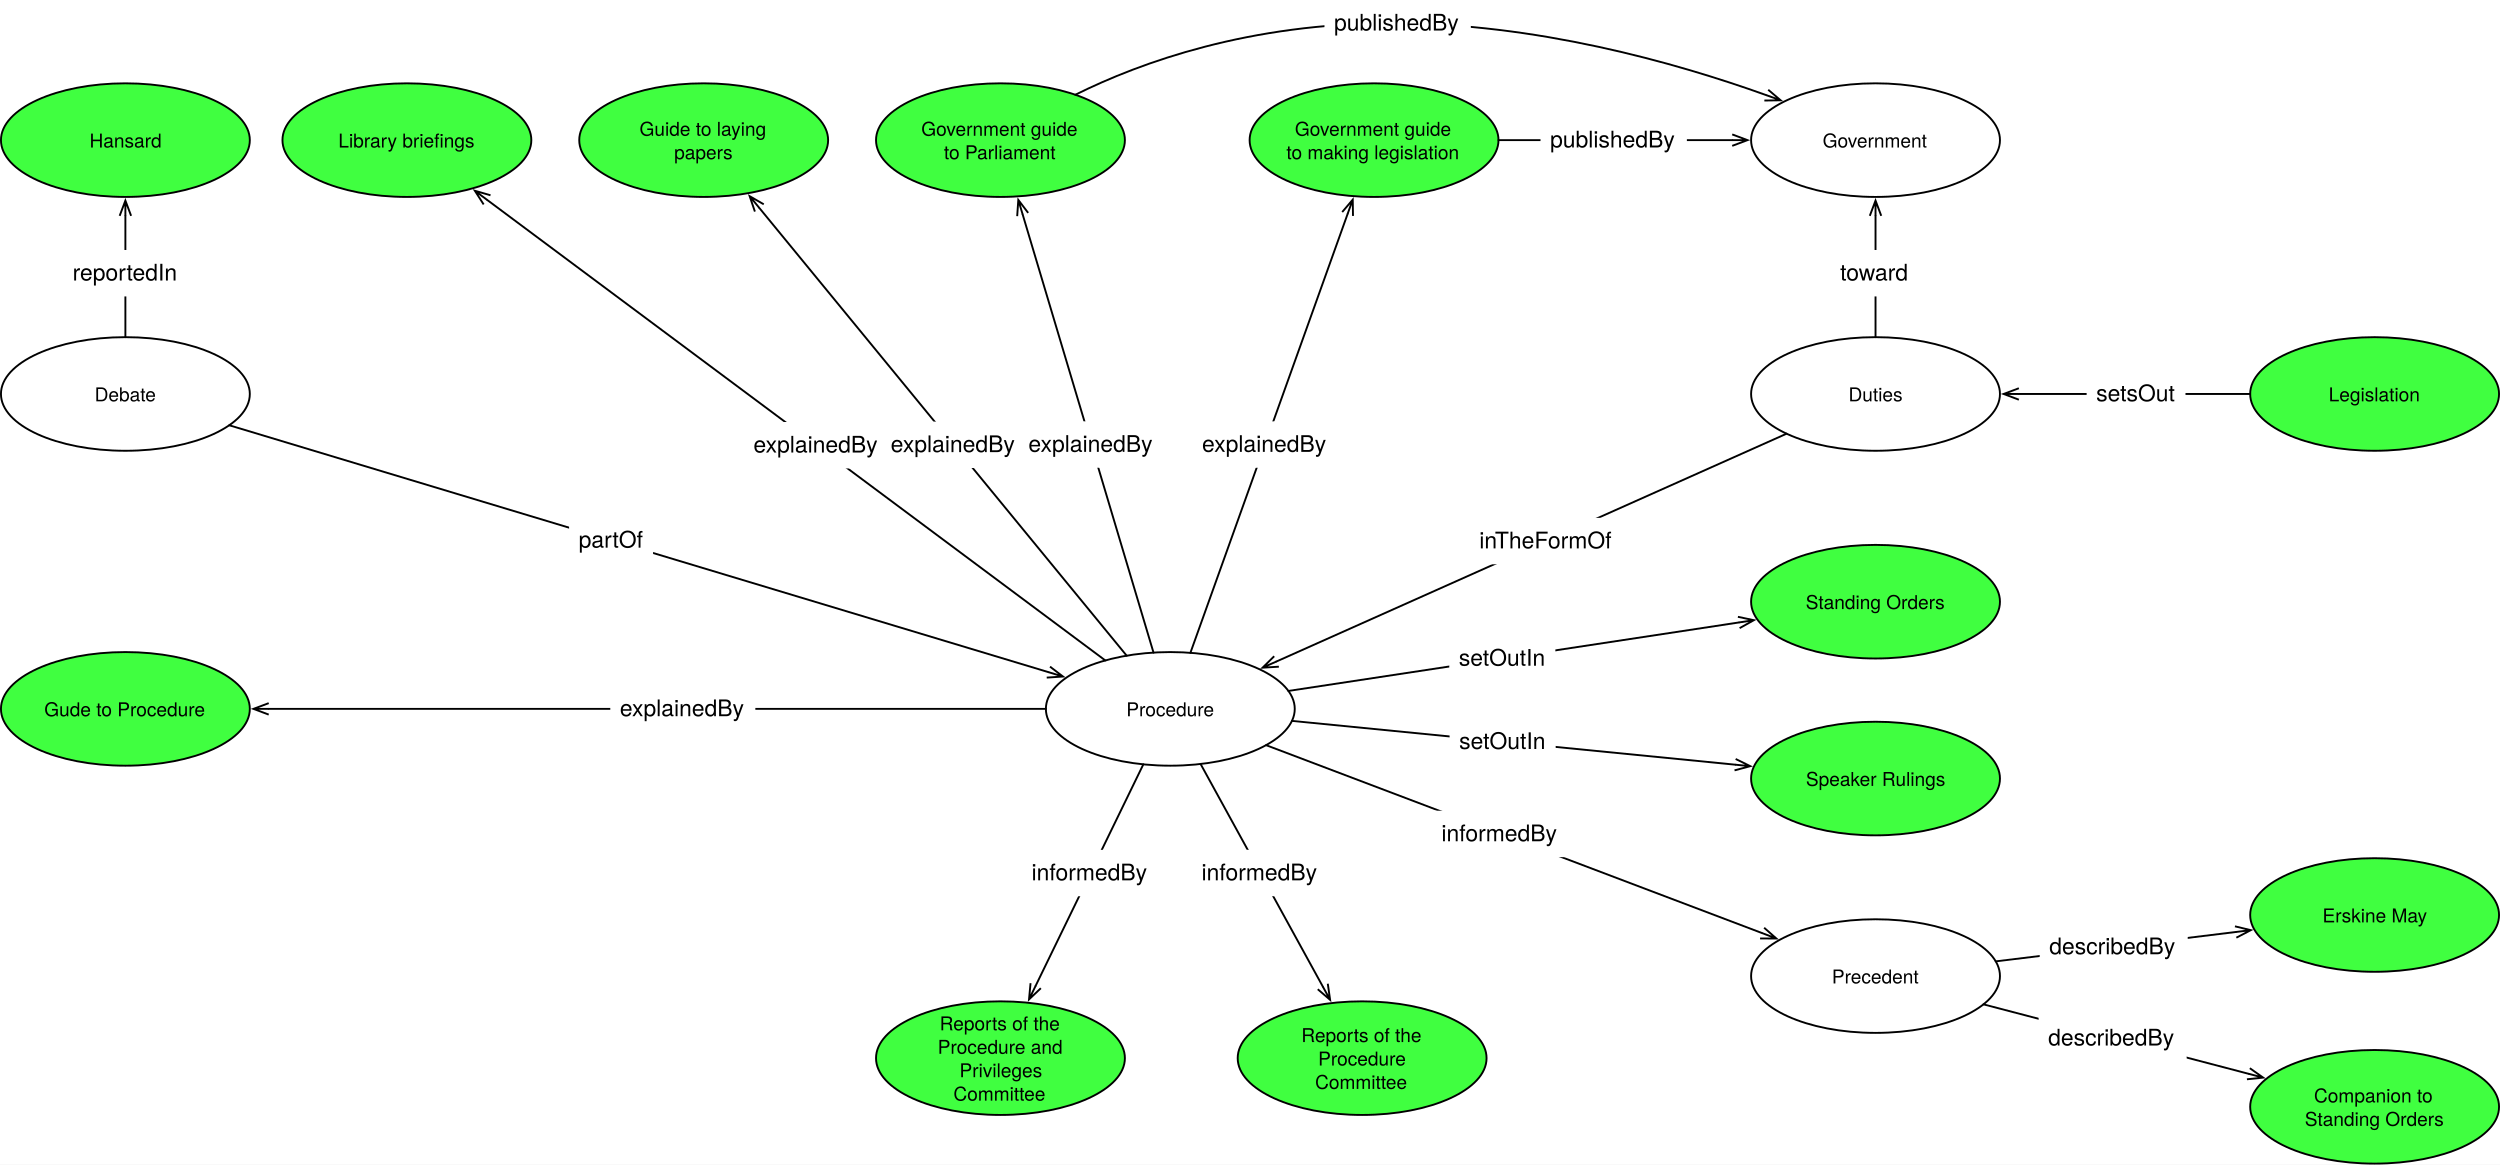
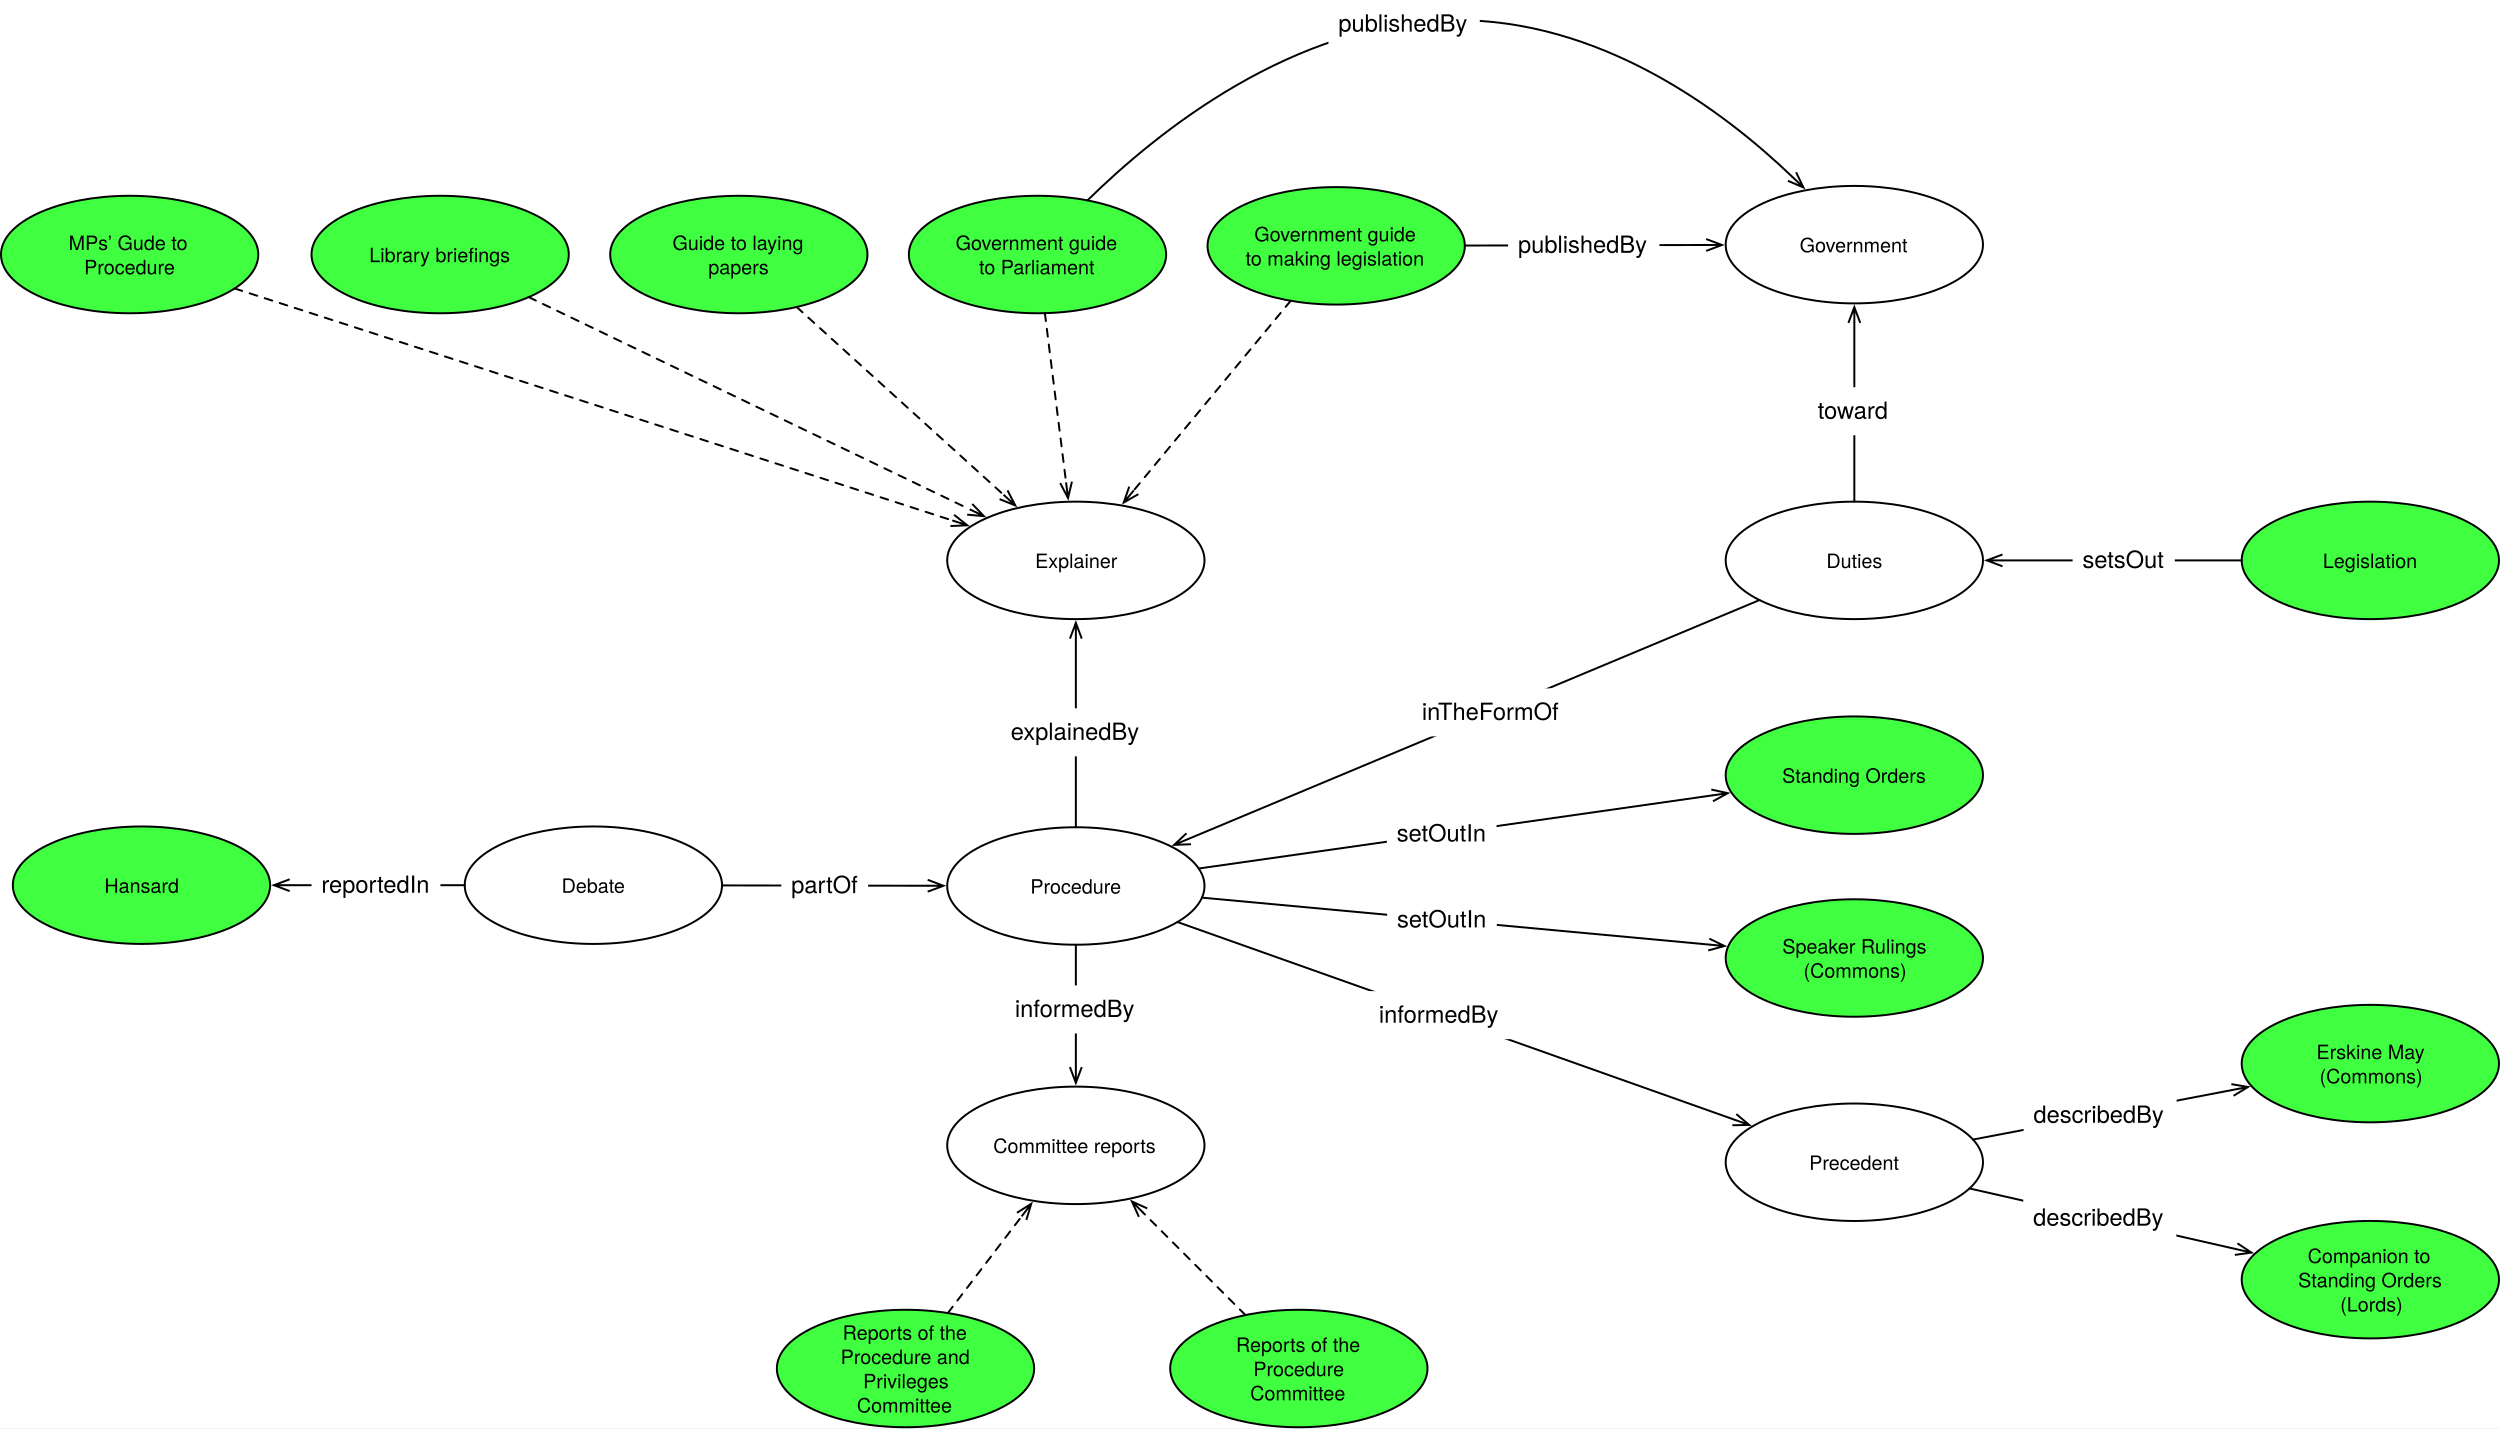
- <svg xmlns="http://www.w3.org/2000/svg" version="1.1" viewBox="-416.5 -.159 1309.894 610.186" width="1309.894" height="610.186">
+ <svg xmlns="http://www.w3.org/2000/svg" version="1.1" viewBox="-348.5 -77.716 1266.894 723.765" width="1266.894" height="723.765">
  <defs>
    <marker orient="auto" overflow="visible" markerUnits="strokeWidth" id="StickArrow_Marker" stroke-linejoin="miter" stroke-miterlimit="10" viewBox="-1 -4 10 8" markerWidth="10" markerHeight="8" color="black">
      <g>
        <path d="M 8 0 L 0 0 M 0 -3 L 8 0 L 0 3" fill="none" stroke="currentColor" stroke-width="1" />
      </g>
    </marker>
  </defs>
-   <g id="Canvas_1" fill="none" stroke-opacity="1" stroke-dasharray="none" fill-opacity="1" stroke="none">
-     <rect fill="white" x="-416.5" y="-.159" width="1309.894" height="610.186" />
+   <g id="Canvas_1" stroke="none" fill-opacity="1" stroke-opacity="1" fill="none" stroke-dasharray="none">
+     <rect fill="white" x="-348.5" y="-77.716" width="1266.894" height="723.765" />
    <g id="Canvas_1_Layer_1">
      <g id="Graphic_2">
-         <ellipse cx="827.697" cy="206.264" rx="65.197" ry="29.764" fill="#40ff40" />
-         <ellipse cx="827.697" cy="206.264" rx="65.197" ry="29.764" stroke="black" stroke-linecap="round" stroke-linejoin="round" stroke-width="1" />
-         <text transform="translate(780.5394 200.1238)" fill="black">
+         <ellipse cx="852.697" cy="206.264" rx="65.197" ry="29.764" fill="#40ff40" />
+         <ellipse cx="852.697" cy="206.264" rx="65.197" ry="29.764" stroke="black" stroke-linecap="round" stroke-linejoin="round" stroke-width="1" />
+         <text transform="translate(805.5394 200.1238)" fill="black">
          <tspan font-family="Helvetica Neue" font-size="10" fill="black" x="23.082" y="10">Legislation</tspan>
        </text>
      </g>
      <g id="Graphic_3">
-         <ellipse cx="566.197" cy="315.102" rx="65.197" ry="29.764" fill="#40ff40" />
-         <ellipse cx="566.197" cy="315.102" rx="65.197" ry="29.764" stroke="black" stroke-linecap="round" stroke-linejoin="round" stroke-width="1" />
-         <text transform="translate(519.0394 308.9623)" fill="black">
+         <ellipse cx="591.197" cy="315.102" rx="65.197" ry="29.764" fill="#40ff40" />
+         <ellipse cx="591.197" cy="315.102" rx="65.197" ry="29.764" stroke="black" stroke-linecap="round" stroke-linejoin="round" stroke-width="1" />
+         <text transform="translate(544.0394 308.9623)" fill="black">
          <tspan font-family="Helvetica Neue" font-size="10" fill="black" x="10.572" y="10">Standing Orders</tspan>
        </text>
      </g>
      <g id="Graphic_4">
-         <ellipse cx="566.197" cy="511.264" rx="65.197" ry="29.764" fill="white" />
-         <ellipse cx="566.197" cy="511.264" rx="65.197" ry="29.764" stroke="black" stroke-linecap="round" stroke-linejoin="round" stroke-width="1" />
-         <text transform="translate(519.0394 505.1238)" fill="black">
+         <ellipse cx="591.197" cy="511.264" rx="65.197" ry="29.764" fill="white" />
+         <ellipse cx="591.197" cy="511.264" rx="65.197" ry="29.764" stroke="black" stroke-linecap="round" stroke-linejoin="round" stroke-width="1" />
+         <text transform="translate(544.0394 505.1238)" fill="black">
          <tspan font-family="Helvetica Neue" font-size="10" fill="black" x="24.282" y="10">Precedent</tspan>
        </text>
      </g>
      <g id="Graphic_5">
        <ellipse cx="196.697" cy="371.264" rx="65.197" ry="29.764" fill="white" />
        <ellipse cx="196.697" cy="371.264" rx="65.197" ry="29.764" stroke="black" stroke-linecap="round" stroke-linejoin="round" stroke-width="1" />
        <text transform="translate(149.5394 365.1238)" fill="black">
          <tspan font-family="Helvetica Neue" font-size="10" fill="black" x="24.097" y="10">Procedure</tspan>
        </text>
      </g>
      <g id="Graphic_6">
-         <ellipse cx="566.197" cy="206.264" rx="65.197" ry="29.764" fill="white" />
-         <ellipse cx="566.197" cy="206.264" rx="65.197" ry="29.764" stroke="black" stroke-linecap="round" stroke-linejoin="round" stroke-width="1" />
-         <text transform="translate(519.0394 200.1238)" fill="black">
+         <ellipse cx="591.197" cy="206.264" rx="65.197" ry="29.764" fill="white" />
+         <ellipse cx="591.197" cy="206.264" rx="65.197" ry="29.764" stroke="black" stroke-linecap="round" stroke-linejoin="round" stroke-width="1" />
+         <text transform="translate(544.0394 200.1238)" fill="black">
          <tspan font-family="Helvetica Neue" font-size="10" fill="black" x="32.987" y="10">Duties</tspan>
        </text>
      </g>
      <g id="Line_7">
-         <line x1="762.5" y1="206.264" x2="641.294" y2="206.264" marker-end="url(#StickArrow_Marker)" stroke="black" stroke-linecap="round" stroke-linejoin="round" stroke-width="1" />
+         <line x1="787.5" y1="206.264" x2="666.294" y2="206.264" marker-end="url(#StickArrow_Marker)" stroke="black" stroke-linecap="round" stroke-linejoin="round" stroke-width="1" />
      </g>
      <g id="Graphic_8">
-         <rect x="676.807" y="194.096" width="51.796" height="24.336" fill="white" />
-         <text transform="translate(681.8075 199.0958)" fill="black">
+         <rect x="701.807" y="194.096" width="51.796" height="24.336" fill="white" />
+         <text transform="translate(706.8075 199.0958)" fill="black">
          <tspan font-family="Helvetica Neue" font-size="12" fill="black" x="0" y="11">setsOut</tspan>
        </text>
      </g>
      <g id="Line_10">
-         <line x1="519.589" y1="227.076" x2="252.344" y2="346.415" marker-end="url(#StickArrow_Marker)" stroke="black" stroke-linecap="round" stroke-linejoin="round" stroke-width="1" />
+         <line x1="543.124" y1="226.37" x2="253.903" y2="347.337" marker-end="url(#StickArrow_Marker)" stroke="black" stroke-linecap="round" stroke-linejoin="round" stroke-width="1" />
      </g>
      <g id="Graphic_9">
-         <rect x="353.572" y="271.177" width="80.02" height="24.336" fill="white" />
-         <text transform="translate(358.5722 276.1768)" fill="black">
+         <rect x="367.042" y="271.115" width="80.02" height="24.336" fill="white" />
+         <text transform="translate(372.0415 276.1147)" fill="black">
          <tspan font-family="Helvetica Neue" font-size="12" fill="black" x="21316282e-20" y="11">inTheFormOf</tspan>
        </text>
      </g>
      <g id="Line_12">
-         <line x1="258.569" y1="361.86" x2="494.537" y2="325.994" marker-end="url(#StickArrow_Marker)" stroke="black" stroke-linecap="round" stroke-linejoin="round" stroke-width="1" />
+         <line x1="258.95" y1="362.401" x2="519.142" y2="325.36" marker-end="url(#StickArrow_Marker)" stroke="black" stroke-linecap="round" stroke-linejoin="round" stroke-width="1" />
      </g>
      <g id="Graphic_11">
-         <rect x="342.864" y="332.656" width="55.576" height="24.336" fill="white" />
-         <text transform="translate(347.8645 337.6557)" fill="black">
+         <rect x="354.3" y="332.703" width="55.576" height="24.336" fill="white" />
+         <text transform="translate(359.2999 337.7033)" fill="black">
          <tspan font-family="Helvetica Neue" font-size="12" fill="black" x="4654055e-19" y="11">setOutIn</tspan>
        </text>
      </g>
      <g id="Line_14">
-         <line x1="246.869" y1="390.274" x2="506.767" y2="488.746" marker-end="url(#StickArrow_Marker)" stroke="black" stroke-linecap="round" stroke-linejoin="round" stroke-width="1" />
+         <line x1="248.176" y1="389.533" x2="530.388" y2="489.684" marker-end="url(#StickArrow_Marker)" stroke="black" stroke-linecap="round" stroke-linejoin="round" stroke-width="1" />
      </g>
      <g id="Graphic_13">
-         <rect x="333.731" y="424.616" width="71.788" height="24.336" fill="white" />
-         <text transform="translate(338.7307 429.6165)" fill="black">
+         <rect x="345.247" y="424.551" width="71.788" height="24.336" fill="white" />
+         <text transform="translate(350.2474 429.5514)" fill="black">
          <tspan font-family="Helvetica Neue" font-size="12" fill="black" x="2344791e-19" y="11">informedBy</tspan>
        </text>
      </g>
      <g id="Graphic_15">
-         <ellipse cx="566.197" cy="73.264" rx="65.197" ry="29.764" fill="white" />
-         <ellipse cx="566.197" cy="73.264" rx="65.197" ry="29.764" stroke="black" stroke-linecap="round" stroke-linejoin="round" stroke-width="1" />
-         <text transform="translate(519.0394 67.12378)" fill="black">
+         <ellipse cx="591.197" cy="46.264" rx="65.197" ry="29.764" fill="white" />
+         <ellipse cx="591.197" cy="46.264" rx="65.197" ry="29.764" stroke="black" stroke-linecap="round" stroke-linejoin="round" stroke-width="1" />
+         <text transform="translate(544.0394 40.12378)" fill="black">
          <tspan font-family="Helvetica Neue" font-size="10" fill="black" x="19.467" y="10">Government</tspan>
        </text>
      </g>
      <g id="Line_17">
-         <line x1="566.197" y1="176.5" x2="566.197" y2="112.928" marker-end="url(#StickArrow_Marker)" stroke="black" stroke-linecap="round" stroke-linejoin="round" stroke-width="1" />
+         <line x1="591.197" y1="176.5" x2="591.197" y2="85.928" marker-end="url(#StickArrow_Marker)" stroke="black" stroke-linecap="round" stroke-linejoin="round" stroke-width="1" />
      </g>
      <g id="Graphic_16">
-         <rect x="542.645" y="130.823" width="47.104" height="24.336" fill="white" />
-         <text transform="translate(547.6449 135.8229)" fill="black">
+         <rect x="567.645" y="118.509" width="47.104" height="24.336" fill="white" />
+         <text transform="translate(572.6449 123.5088)" fill="black">
          <tspan font-family="Helvetica Neue" font-size="12" fill="black" x="0" y="11">toward</tspan>
        </text>
      </g>
      <g id="Graphic_18">
-         <ellipse cx="827.697" cy="479.264" rx="65.197" ry="29.764" fill="#40ff40" />
-         <ellipse cx="827.697" cy="479.264" rx="65.197" ry="29.764" stroke="black" stroke-linecap="round" stroke-linejoin="round" stroke-width="1" />
-         <text transform="translate(780.5394 473.1238)" fill="black">
+         <ellipse cx="852.697" cy="461.264" rx="65.197" ry="29.764" fill="#40ff40" />
+         <ellipse cx="852.697" cy="461.264" rx="65.197" ry="29.764" stroke="black" stroke-linecap="round" stroke-linejoin="round" stroke-width="1" />
+         <text transform="translate(805.5394 448.9838)" fill="black">
          <tspan font-family="Helvetica Neue" font-size="10" fill="black" x="19.837" y="10">Erskine May</tspan>
+           <tspan font-family="Helvetica Neue" font-size="10" fill="black" x="21.407" y="22.28">(Commons)</tspan>
        </text>
      </g>
      <g id="Line_20">
-         <line x1="629.181" y1="503.556" x2="754.886" y2="488.174" marker-end="url(#StickArrow_Marker)" stroke="black" stroke-linecap="round" stroke-linejoin="round" stroke-width="1" />
+         <line x1="651.348" y1="499.763" x2="782.822" y2="474.624" marker-end="url(#StickArrow_Marker)" stroke="black" stroke-linecap="round" stroke-linejoin="round" stroke-width="1" />
      </g>
      <g id="Graphic_19">
-         <rect x="652.214" y="483.824" width="77.56" height="24.336" fill="white" />
-         <text transform="translate(657.2139 488.8243)" fill="black">
+         <rect x="676.965" y="475.282" width="77.56" height="24.336" fill="white" />
+         <text transform="translate(681.965 480.2816)" fill="black">
          <tspan font-family="Helvetica Neue" font-size="12" fill="black" x="6536993e-19" y="11">describedBy</tspan>
        </text>
      </g>
      <g id="Graphic_21">
-         <ellipse cx="-350.803" cy="371.264" rx="65.197" ry="29.764" fill="#40ff40" />
-         <ellipse cx="-350.803" cy="371.264" rx="65.197" ry="29.764" stroke="black" stroke-linecap="round" stroke-linejoin="round" stroke-width="1" />
-         <text transform="translate(-397.9606 365.1238)" fill="black">
-           <tspan font-family="Helvetica Neue" font-size="10" fill="black" x="4.647" y="10">Gude to Procedure</tspan>
-         </text>
-       </g>
-       <g id="Line_23">
-         <line x1="131.5" y1="371.264" x2="-275.706" y2="371.264" marker-end="url(#StickArrow_Marker)" stroke="black" stroke-linecap="round" stroke-linejoin="round" stroke-width="1" />
-       </g>
-       <g id="Graphic_22">
-         <rect x="-96.733" y="359.096" width="76" height="24.336" fill="white" />
-         <text transform="translate(-91.73251 364.0958)" fill="black">
-           <tspan font-family="Helvetica Neue" font-size="12" fill="black" x="0" y="11">explainedBy</tspan>
+         <ellipse cx="-282.803" cy="51.264" rx="65.197" ry="29.764" fill="#40ff40" />
+         <ellipse cx="-282.803" cy="51.264" rx="65.197" ry="29.764" stroke="black" stroke-linecap="round" stroke-linejoin="round" stroke-width="1" />
+         <text transform="translate(-329.9606 38.98378)" fill="black">
+           <tspan font-family="Helvetica Neue" font-size="10" fill="black" x="16.222" y="10">MPs’ Gude to </tspan>
+           <tspan font-family="Helvetica Neue" font-size="10" fill="black" x="24.097" y="22.28">Procedure</tspan>
        </text>
      </g>
      <g id="Graphic_24">
-         <ellipse cx="827.697" cy="579.764" rx="65.197" ry="29.764" fill="#40ff40" />
-         <ellipse cx="827.697" cy="579.764" rx="65.197" ry="29.764" stroke="black" stroke-linecap="round" stroke-linejoin="round" stroke-width="1" />
-         <text transform="translate(780.5394 567.4838)" fill="black">
+         <ellipse cx="852.697" cy="570.764" rx="65.197" ry="29.764" fill="#40ff40" />
+         <ellipse cx="852.697" cy="570.764" rx="65.197" ry="29.764" stroke="black" stroke-linecap="round" stroke-linejoin="round" stroke-width="1" />
+         <text transform="translate(805.5394 552.3438)" fill="black">
          <tspan font-family="Helvetica Neue" font-size="10" fill="black" x="15.387" y="10">Companion to </tspan>
          <tspan font-family="Helvetica Neue" font-size="10" fill="black" x="10.572" y="22.28">Standing Orders</tspan>
+           <tspan font-family="Helvetica Neue" font-size="10" fill="black" x="31.877" y="34.56">(Lords)</tspan>
        </text>
      </g>
      <g id="Line_26">
-         <line x1="622.76" y1="526.081" x2="761.557" y2="562.438" marker-end="url(#StickArrow_Marker)" stroke="black" stroke-linecap="round" stroke-linejoin="round" stroke-width="1" />
+         <line x1="649.564" y1="524.544" x2="784.677" y2="555.287" marker-end="url(#StickArrow_Marker)" stroke="black" stroke-linecap="round" stroke-linejoin="round" stroke-width="1" />
      </g>
      <g id="Graphic_25">
-         <rect x="651.65" y="531.639" width="77.56" height="24.336" fill="white" />
-         <text transform="translate(656.6498 536.6386)" fill="black">
+         <rect x="676.808" y="527.399" width="77.56" height="24.336" fill="white" />
+         <text transform="translate(681.8082 532.399)" fill="black">
          <tspan font-family="Helvetica Neue" font-size="12" fill="black" x="6536993e-19" y="11">describedBy</tspan>
        </text>
      </g>
      <g id="Graphic_27">
-         <ellipse cx="-350.803" cy="206.264" rx="65.197" ry="29.764" fill="white" />
-         <ellipse cx="-350.803" cy="206.264" rx="65.197" ry="29.764" stroke="black" stroke-linecap="round" stroke-linejoin="round" stroke-width="1" />
-         <text transform="translate(-397.9606 200.1238)" fill="black">
+         <ellipse cx="-47.803" cy="370.868" rx="65.197" ry="29.764" fill="white" />
+         <ellipse cx="-47.803" cy="370.868" rx="65.197" ry="29.764" stroke="black" stroke-linecap="round" stroke-linejoin="round" stroke-width="1" />
+         <text transform="translate(-94.96063 364.7278)" fill="black">
          <tspan font-family="Helvetica Neue" font-size="10" fill="black" x="31.042" y="10">Debate</tspan>
        </text>
      </g>
      <g id="Line_29">
-         <line x1="-296.382" y1="222.665" x2="132.797" y2="352.006" marker-end="url(#StickArrow_Marker)" stroke="black" stroke-linecap="round" stroke-linejoin="round" stroke-width="1" />
+         <line x1="17.393" y1="370.973" x2="121.6" y2="371.142" marker-end="url(#StickArrow_Marker)" stroke="black" stroke-linecap="round" stroke-linejoin="round" stroke-width="1" />
      </g>
      <g id="Graphic_28">
-         <rect x="-118.324" y="270.789" width="44.008" height="24.336" fill="white" />
-         <text transform="translate(-113.3244 275.7892)" fill="black">
+         <rect x="47.431" y="358.89" width="44.008" height="24.336" fill="white" />
+         <text transform="translate(52.4309 363.8897)" fill="black">
          <tspan font-family="Helvetica Neue" font-size="12" fill="black" x="8135714e-19" y="11">partOf</tspan>
        </text>
      </g>
      <g id="Graphic_31">
-         <ellipse cx="-350.803" cy="73.264" rx="65.197" ry="29.764" fill="#40ff40" />
-         <ellipse cx="-350.803" cy="73.264" rx="65.197" ry="29.764" stroke="black" stroke-linecap="round" stroke-linejoin="round" stroke-width="1" />
-         <text transform="translate(-397.9606 67.12378)" fill="black">
+         <ellipse cx="-276.803" cy="370.868" rx="65.197" ry="29.764" fill="#40ff40" />
+         <ellipse cx="-276.803" cy="370.868" rx="65.197" ry="29.764" stroke="black" stroke-linecap="round" stroke-linejoin="round" stroke-width="1" />
+         <text transform="translate(-323.9606 364.7278)" fill="black">
          <tspan font-family="Helvetica Neue" font-size="10" fill="black" x="28.357" y="10">Hansard</tspan>
        </text>
      </g>
      <g id="Line_33">
-         <line x1="-350.803" y1="176.5" x2="-350.803" y2="112.928" marker-end="url(#StickArrow_Marker)" stroke="black" stroke-linecap="round" stroke-linejoin="round" stroke-width="1" />
+         <line x1="-113" y1="370.868" x2="-201.706" y2="370.868" marker-end="url(#StickArrow_Marker)" stroke="black" stroke-linecap="round" stroke-linejoin="round" stroke-width="1" />
      </g>
      <g id="Graphic_32">
-         <rect x="-383.475" y="130.823" width="65.344" height="24.336" fill="white" />
-         <text transform="translate(-378.4751 135.8229)" fill="black">
+         <rect x="-190.644" y="358.7" width="65.344" height="24.336" fill="white" />
+         <text transform="translate(-185.644 363.6998)" fill="black">
          <tspan font-family="Helvetica Neue" font-size="12" fill="black" x="48316906e-20" y="11">reportedIn</tspan>
        </text>
      </g>
      <g id="Graphic_34">
-         <ellipse cx="566.197" cy="407.764" rx="65.197" ry="29.764" fill="#40ff40" />
-         <ellipse cx="566.197" cy="407.764" rx="65.197" ry="29.764" stroke="black" stroke-linecap="round" stroke-linejoin="round" stroke-width="1" />
-         <text transform="translate(519.0394 401.6238)" fill="black">
+         <ellipse cx="591.197" cy="407.764" rx="65.197" ry="29.764" fill="#40ff40" />
+         <ellipse cx="591.197" cy="407.764" rx="65.197" ry="29.764" stroke="black" stroke-linecap="round" stroke-linejoin="round" stroke-width="1" />
+         <text transform="translate(544.0394 395.4838)" fill="black">
          <tspan font-family="Helvetica Neue" font-size="10" fill="black" x="10.672" y="10">Speaker Rulings</tspan>
+           <tspan font-family="Helvetica Neue" font-size="10" fill="black" x="21.407" y="22.28">(Commons)</tspan>
        </text>
      </g>
      <g id="Line_36">
-         <line x1="260.427" y1="377.559" x2="492.615" y2="400.495" marker-end="url(#StickArrow_Marker)" stroke="black" stroke-linecap="round" stroke-linejoin="round" stroke-width="1" />
+         <line x1="260.602" y1="377.176" x2="517.434" y2="400.939" marker-end="url(#StickArrow_Marker)" stroke="black" stroke-linecap="round" stroke-linejoin="round" stroke-width="1" />
      </g>
      <g id="Graphic_35">
-         <rect x="343.028" y="376.296" width="55.576" height="24.336" fill="white" />
-         <text transform="translate(348.0277 381.2956)" fill="black">
+         <rect x="354.445" y="376.262" width="55.576" height="24.336" fill="white" />
+         <text transform="translate(359.4449 381.262)" fill="black">
          <tspan font-family="Helvetica Neue" font-size="12" fill="black" x="4654055e-19" y="11">setOutIn</tspan>
        </text>
      </g>
      <g id="Graphic_37">
-         <ellipse cx="107.697" cy="73.264" rx="65.197" ry="29.764" fill="#40ff40" />
-         <ellipse cx="107.697" cy="73.264" rx="65.197" ry="29.764" stroke="black" stroke-linecap="round" stroke-linejoin="round" stroke-width="1" />
-         <text transform="translate(60.53937 60.98378)" fill="black">
+         <ellipse cx="177.265" cy="51.264" rx="65.197" ry="29.764" fill="#40ff40" />
+         <ellipse cx="177.265" cy="51.264" rx="65.197" ry="29.764" stroke="black" stroke-linecap="round" stroke-linejoin="round" stroke-width="1" />
+         <text transform="translate(130.1072 38.98378)" fill="black">
          <tspan font-family="Helvetica Neue" font-size="10" fill="black" x="5.667" y="10">Government guide </tspan>
          <tspan font-family="Helvetica Neue" font-size="10" fill="black" x="17.522" y="22.28">to Parliament</tspan>
        </text>
      </g>
      <g id="Graphic_38">
-         <ellipse cx="303.447" cy="73.264" rx="65.197" ry="29.764" fill="#40ff40" />
-         <ellipse cx="303.447" cy="73.264" rx="65.197" ry="29.764" stroke="black" stroke-linecap="round" stroke-linejoin="round" stroke-width="1" />
-         <text transform="translate(256.2894 60.98378)" fill="black">
+         <ellipse cx="328.621" cy="46.863" rx="65.197" ry="29.764" fill="#40ff40" />
+         <ellipse cx="328.621" cy="46.863" rx="65.197" ry="29.764" stroke="black" stroke-linecap="round" stroke-linejoin="round" stroke-width="1" />
+         <text transform="translate(281.4632 34.58258)" fill="black">
          <tspan font-family="Helvetica Neue" font-size="10" fill="black" x="5.667" y="10">Government guide </tspan>
          <tspan font-family="Helvetica Neue" font-size="10" fill="black" x="1.222" y="22.28">to making legislation</tspan>
        </text>
      </g>
-       <g id="Line_40">
-         <line x1="187.889" y1="341.771" x2="119.338" y2="112.242" marker-end="url(#StickArrow_Marker)" stroke="black" stroke-linecap="round" stroke-linejoin="round" stroke-width="1" />
-       </g>
-       <g id="Graphic_39">
-         <rect x="117.332" y="220.594" width="76" height="24.336" fill="white" />
-         <text transform="translate(122.3323 225.5941)" fill="black">
-           <tspan font-family="Helvetica Neue" font-size="12" fill="black" x="0" y="11">explainedBy</tspan>
-         </text>
-       </g>
-       <g id="Line_42">
-         <line x1="207.22" y1="341.888" x2="289.585" y2="111.96" marker-end="url(#StickArrow_Marker)" stroke="black" stroke-linecap="round" stroke-linejoin="round" stroke-width="1" />
-       </g>
-       <g id="Graphic_41">
-         <rect x="208.307" y="220.604" width="76" height="24.336" fill="white" />
-         <text transform="translate(213.3075 225.6043)" fill="black">
-           <tspan font-family="Helvetica Neue" font-size="12" fill="black" x="0" y="11">explainedBy</tspan>
-         </text>
-       </g>
      <g id="Line_44">
-         <line x1="368.644" y1="73.264" x2="491.1" y2="73.264" marker-end="url(#StickArrow_Marker)" stroke="black" stroke-linecap="round" stroke-linejoin="round" stroke-width="1" />
+         <line x1="393.817" y1="46.714" x2="516.101" y2="46.435" marker-end="url(#StickArrow_Marker)" stroke="black" stroke-linecap="round" stroke-linejoin="round" stroke-width="1" />
      </g>
      <g id="Graphic_43">
-         <rect x="390.666" y="61.096" width="76.684" height="24.336" fill="white" />
-         <text transform="translate(395.6663 66.09578)" fill="black">
+         <rect x="415.761" y="34.408" width="76.684" height="24.336" fill="white" />
+         <text transform="translate(420.7608 39.40842)" fill="black">
          <tspan font-family="Helvetica Neue" font-size="12" fill="black" x="55422333e-20" y="11">publishedBy</tspan>
        </text>
      </g>
      <g id="Line_46">
-         <path d="M 146.925 49.486 C 181.605 32.266 238.291 12 313 12 C 388.008 12 460.817 32.428 508.956 49.692" marker-end="url(#StickArrow_Marker)" stroke="black" stroke-linecap="round" stroke-linejoin="round" stroke-width="1" />
+         <path d="M 202.585 23.828 C 237.975 -10.945 307.014 -66.528 387.5 -67.5 C 462.143 -68.402 524.29 -22.065 559.608 11.74" marker-end="url(#StickArrow_Marker)" stroke="black" stroke-linecap="round" stroke-linejoin="round" stroke-width="1" />
      </g>
      <g id="Graphic_45">
-         <rect x="277.464" y="-.159" width="76.684" height="24.336" fill="white" />
-         <text transform="translate(282.4639 4.841491)" fill="black">
+         <rect x="324.707" y="-77.716" width="76.684" height="24.336" fill="white" />
+         <text transform="translate(329.7069 -72.71638)" fill="black">
          <tspan font-family="Helvetica Neue" font-size="12" fill="black" x="55422333e-20" y="11">publishedBy</tspan>
        </text>
      </g>
      <g id="Graphic_47">
-         <ellipse cx="-47.803" cy="73.264" rx="65.197" ry="29.764" fill="#40ff40" />
-         <ellipse cx="-47.803" cy="73.264" rx="65.197" ry="29.764" stroke="black" stroke-linecap="round" stroke-linejoin="round" stroke-width="1" />
-         <text transform="translate(-94.96063 60.98378)" fill="black">
+         <ellipse cx="25.909" cy="51.264" rx="65.197" ry="29.764" fill="#40ff40" />
+         <ellipse cx="25.909" cy="51.264" rx="65.197" ry="29.764" stroke="black" stroke-linecap="round" stroke-linejoin="round" stroke-width="1" />
+         <text transform="translate(-21.24873 38.98378)" fill="black">
          <tspan font-family="Helvetica Neue" font-size="10" fill="black" x="13.542" y="10">Guide to laying </tspan>
          <tspan font-family="Helvetica Neue" font-size="10" fill="black" x="31.692" y="22.28">papers</tspan>
        </text>
      </g>
-       <g id="Line_49">
-         <line x1="173.823" y1="343.384" x2="-18.649" y2="108.797" marker-end="url(#StickArrow_Marker)" stroke="black" stroke-linecap="round" stroke-linejoin="round" stroke-width="1" />
-       </g>
-       <g id="Graphic_48">
-         <rect x="45.177" y="220.736" width="76" height="24.336" fill="white" />
-         <text transform="translate(50.17665 225.7358)" fill="black">
+       <g id="Graphic_50">
+         <ellipse cx="-125.447" cy="51.264" rx="65.197" ry="29.764" fill="#40ff40" />
+         <ellipse cx="-125.447" cy="51.264" rx="65.197" ry="29.764" stroke="black" stroke-linecap="round" stroke-linejoin="round" stroke-width="1" />
+         <text transform="translate(-172.6047 45.12378)" fill="black">
+           <tspan font-family="Helvetica Neue" font-size="10" fill="black" x="11.232" y="10">Library briefings</tspan>
+         </text>
+       </g>
+       <g id="Line_52">
+         <line x1="196.697" y1="341.5" x2="196.697" y2="245.928" marker-end="url(#StickArrow_Marker)" stroke="black" stroke-linecap="round" stroke-linejoin="round" stroke-width="1" />
+       </g>
+       <g id="Graphic_51">
+         <rect x="158.697" y="281.228" width="76" height="24.336" fill="white" />
+         <text transform="translate(163.6969 286.2285)" fill="black">
          <tspan font-family="Helvetica Neue" font-size="12" fill="black" x="0" y="11">explainedBy</tspan>
        </text>
      </g>
-       <g id="Graphic_50">
-         <ellipse cx="-203.303" cy="73.264" rx="65.197" ry="29.764" fill="#40ff40" />
-         <ellipse cx="-203.303" cy="73.264" rx="65.197" ry="29.764" stroke="black" stroke-linecap="round" stroke-linejoin="round" stroke-width="1" />
-         <text transform="translate(-250.4606 67.12378)" fill="black">
-           <tspan font-family="Helvetica Neue" font-size="10" fill="black" x="11.232" y="10">Library briefings</tspan>
-         </text>
-       </g>
-       <g id="Line_52">
-         <line x1="162.625" y1="345.88" x2="-161.292" y2="104.562" marker-end="url(#StickArrow_Marker)" stroke="black" stroke-linecap="round" stroke-linejoin="round" stroke-width="1" />
-       </g>
-       <g id="Graphic_51">
-         <rect x="-26.727" y="220.955" width="76" height="24.336" fill="white" />
-         <text transform="translate(-21.72699 225.955)" fill="black">
-           <tspan font-family="Helvetica Neue" font-size="12" fill="black" x="0" y="11">explainedBy</tspan>
-         </text>
-       </g>
      <g id="Graphic_53">
-         <ellipse cx="107.697" cy="554.264" rx="65.197" ry="29.764" fill="#40ff40" />
-         <ellipse cx="107.697" cy="554.264" rx="65.197" ry="29.764" stroke="black" stroke-linecap="round" stroke-linejoin="round" stroke-width="1" />
-         <text transform="translate(60.53937 529.7038)" fill="black">
+         <ellipse cx="110.374" cy="615.785" rx="65.197" ry="29.764" fill="#40ff40" />
+         <ellipse cx="110.374" cy="615.785" rx="65.197" ry="29.764" stroke="black" stroke-linecap="round" stroke-linejoin="round" stroke-width="1" />
+         <text transform="translate(63.21602 591.2249)" fill="black">
          <tspan font-family="Helvetica Neue" font-size="10" fill="black" x="15.302" y="10">Reports of the </tspan>
          <tspan font-family="Helvetica Neue" font-size="10" fill="black" x="14.277" y="22.28">Procedure and </tspan>
          <tspan font-family="Helvetica Neue" font-size="10" fill="black" x="25.682" y="34.56">Privileges </tspan>
          <tspan font-family="Helvetica Neue" font-size="10" fill="black" x="22.517" y="46.84">Committee</tspan>
        </text>
      </g>
      <g id="Graphic_54">
-         <ellipse cx="297.197" cy="554.264" rx="65.197" ry="29.764" fill="#40ff40" />
-         <ellipse cx="297.197" cy="554.264" rx="65.197" ry="29.764" stroke="black" stroke-linecap="round" stroke-linejoin="round" stroke-width="1" />
-         <text transform="translate(250.0394 535.8438)" fill="black">
+         <ellipse cx="309.697" cy="615.785" rx="65.197" ry="29.764" fill="#40ff40" />
+         <ellipse cx="309.697" cy="615.785" rx="65.197" ry="29.764" stroke="black" stroke-linecap="round" stroke-linejoin="round" stroke-width="1" />
+         <text transform="translate(262.5394 597.3649)" fill="black">
          <tspan font-family="Helvetica Neue" font-size="10" fill="black" x="15.302" y="10">Reports of the </tspan>
          <tspan font-family="Helvetica Neue" font-size="10" fill="black" x="24.097" y="22.28">Procedure </tspan>
          <tspan font-family="Helvetica Neue" font-size="10" fill="black" x="22.517" y="34.56">Committee</tspan>
        </text>
      </g>
-       <g id="Line_56">
-         <line x1="212.554" y1="400.138" x2="276.574" y2="516.712" marker-end="url(#StickArrow_Marker)" stroke="black" stroke-linecap="round" stroke-linejoin="round" stroke-width="1" />
-       </g>
-       <g id="Graphic_55">
-         <rect x="208.032" y="445.094" width="71.788" height="24.336" fill="white" />
-         <text transform="translate(213.0316 450.0944)" fill="black">
+       <g id="Line_58">
+         <line x1="196.697" y1="401.028" x2="196.697" y2="463.037" marker-end="url(#StickArrow_Marker)" stroke="black" stroke-linecap="round" stroke-linejoin="round" stroke-width="1" />
+       </g>
+       <g id="Graphic_57">
+         <rect x="160.803" y="421.656" width="71.788" height="24.336" fill="white" />
+         <text transform="translate(165.8029 426.6559)" fill="black">
          <tspan font-family="Helvetica Neue" font-size="12" fill="black" x="2344791e-19" y="11">informedBy</tspan>
        </text>
      </g>
-       <g id="Line_58">
-         <line x1="182.564" y1="400.324" x2="126.16" y2="516.301" marker-end="url(#StickArrow_Marker)" stroke="black" stroke-linecap="round" stroke-linejoin="round" stroke-width="1" />
-       </g>
-       <g id="Graphic_57">
-         <rect x="118.97" y="445.111" width="71.788" height="24.336" fill="white" />
-         <text transform="translate(123.9705 450.1106)" fill="black">
-           <tspan font-family="Helvetica Neue" font-size="12" fill="black" x="2344791e-19" y="11">informedBy</tspan>
-         </text>
+       <g id="Graphic_59">
+         <ellipse cx="196.697" cy="502.701" rx="65.197" ry="29.764" fill="white" />
+         <ellipse cx="196.697" cy="502.701" rx="65.197" ry="29.764" stroke="black" stroke-linecap="round" stroke-linejoin="round" stroke-width="1" />
+         <text transform="translate(149.5394 496.5611)" fill="black">
+           <tspan font-family="Helvetica Neue" font-size="10" fill="black" x="5.292" y="10">Committee reports</tspan>
+         </text>
+       </g>
+       <g id="Line_61">
+         <line x1="131.833" y1="587.672" x2="169.23" y2="538.683" marker-end="url(#StickArrow_Marker)" stroke="black" stroke-linecap="round" stroke-linejoin="round" stroke-dasharray="4.0,4.0" stroke-width="1" />
+       </g>
+       <g id="Line_62">
+         <line x1="282.63" y1="588.698" x2="230.761" y2="536.791" marker-end="url(#StickArrow_Marker)" stroke="black" stroke-linecap="round" stroke-linejoin="round" stroke-dasharray="4.0,4.0" stroke-width="1" />
+       </g>
+       <g id="Graphic_63">
+         <ellipse cx="196.697" cy="206.264" rx="65.197" ry="29.764" fill="white" />
+         <ellipse cx="196.697" cy="206.264" rx="65.197" ry="29.764" stroke="black" stroke-linecap="round" stroke-linejoin="round" stroke-width="1" />
+         <text transform="translate(149.5394 200.1238)" fill="black">
+           <tspan font-family="Helvetica Neue" font-size="10" fill="black" x="26.512" y="10">Explainer</tspan>
+         </text>
+       </g>
+       <g id="Line_64">
+         <line x1="-80.572" y1="72.855" x2="142.901" y2="180.38" marker-end="url(#StickArrow_Marker)" stroke="black" stroke-linecap="round" stroke-linejoin="round" stroke-dasharray="4.0,4.0" stroke-width="1" />
+       </g>
+       <g id="Line_65">
+         <line x1="55.214" y1="77.86" x2="160.06" y2="173.014" marker-end="url(#StickArrow_Marker)" stroke="black" stroke-linecap="round" stroke-linejoin="round" stroke-dasharray="4.0,4.0" stroke-width="1" />
+       </g>
+       <g id="Line_66">
+         <line x1="180.99" y1="80.979" x2="191.74" y2="166.725" marker-end="url(#StickArrow_Marker)" stroke="black" stroke-linecap="round" stroke-linejoin="round" stroke-dasharray="4.0,4.0" stroke-width="1" />
+       </g>
+       <g id="Line_67">
+         <line x1="305.572" y1="74.712" x2="226.058" y2="170.787" marker-end="url(#StickArrow_Marker)" stroke="black" stroke-linecap="round" stroke-linejoin="round" stroke-dasharray="4.0,4.0" stroke-width="1" />
+       </g>
+       <g id="Line_68">
+         <line x1="-229.586" y1="68.466" x2="134.06" y2="186.016" marker-end="url(#StickArrow_Marker)" stroke="black" stroke-linecap="round" stroke-linejoin="round" stroke-dasharray="4.0,4.0" stroke-width="1" />
      </g>
    </g>
  </g>
</svg>
